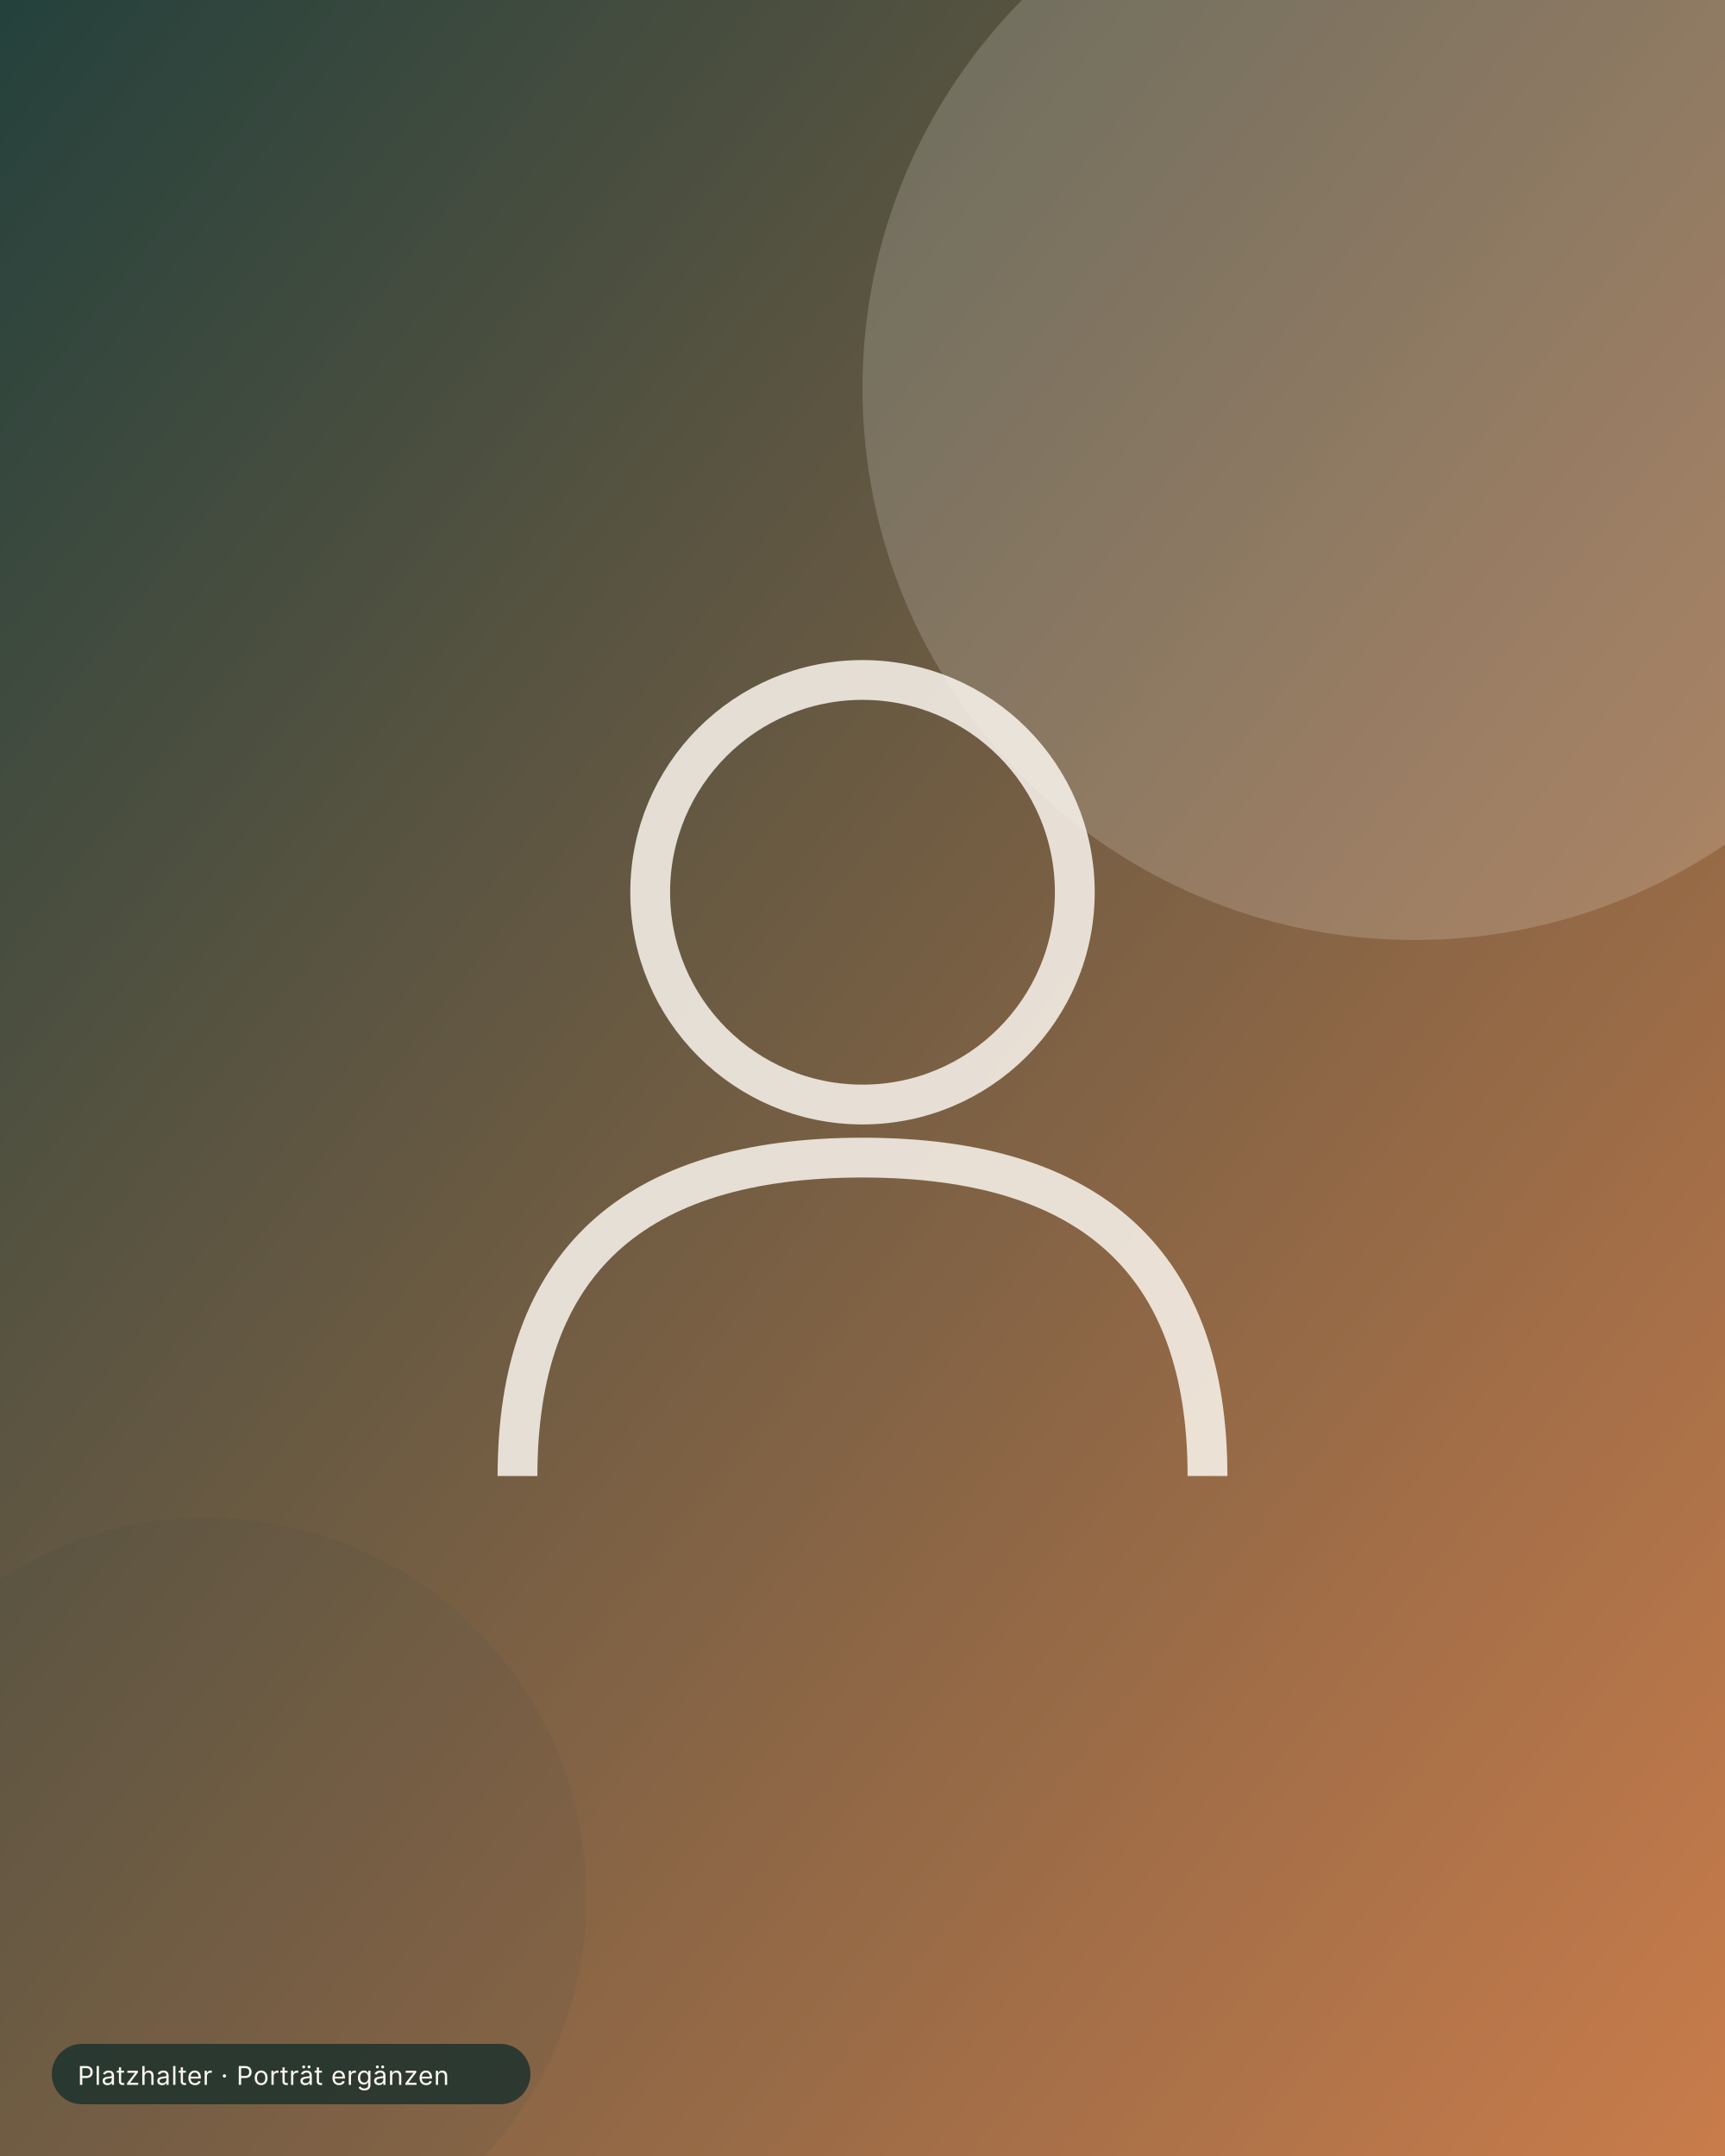
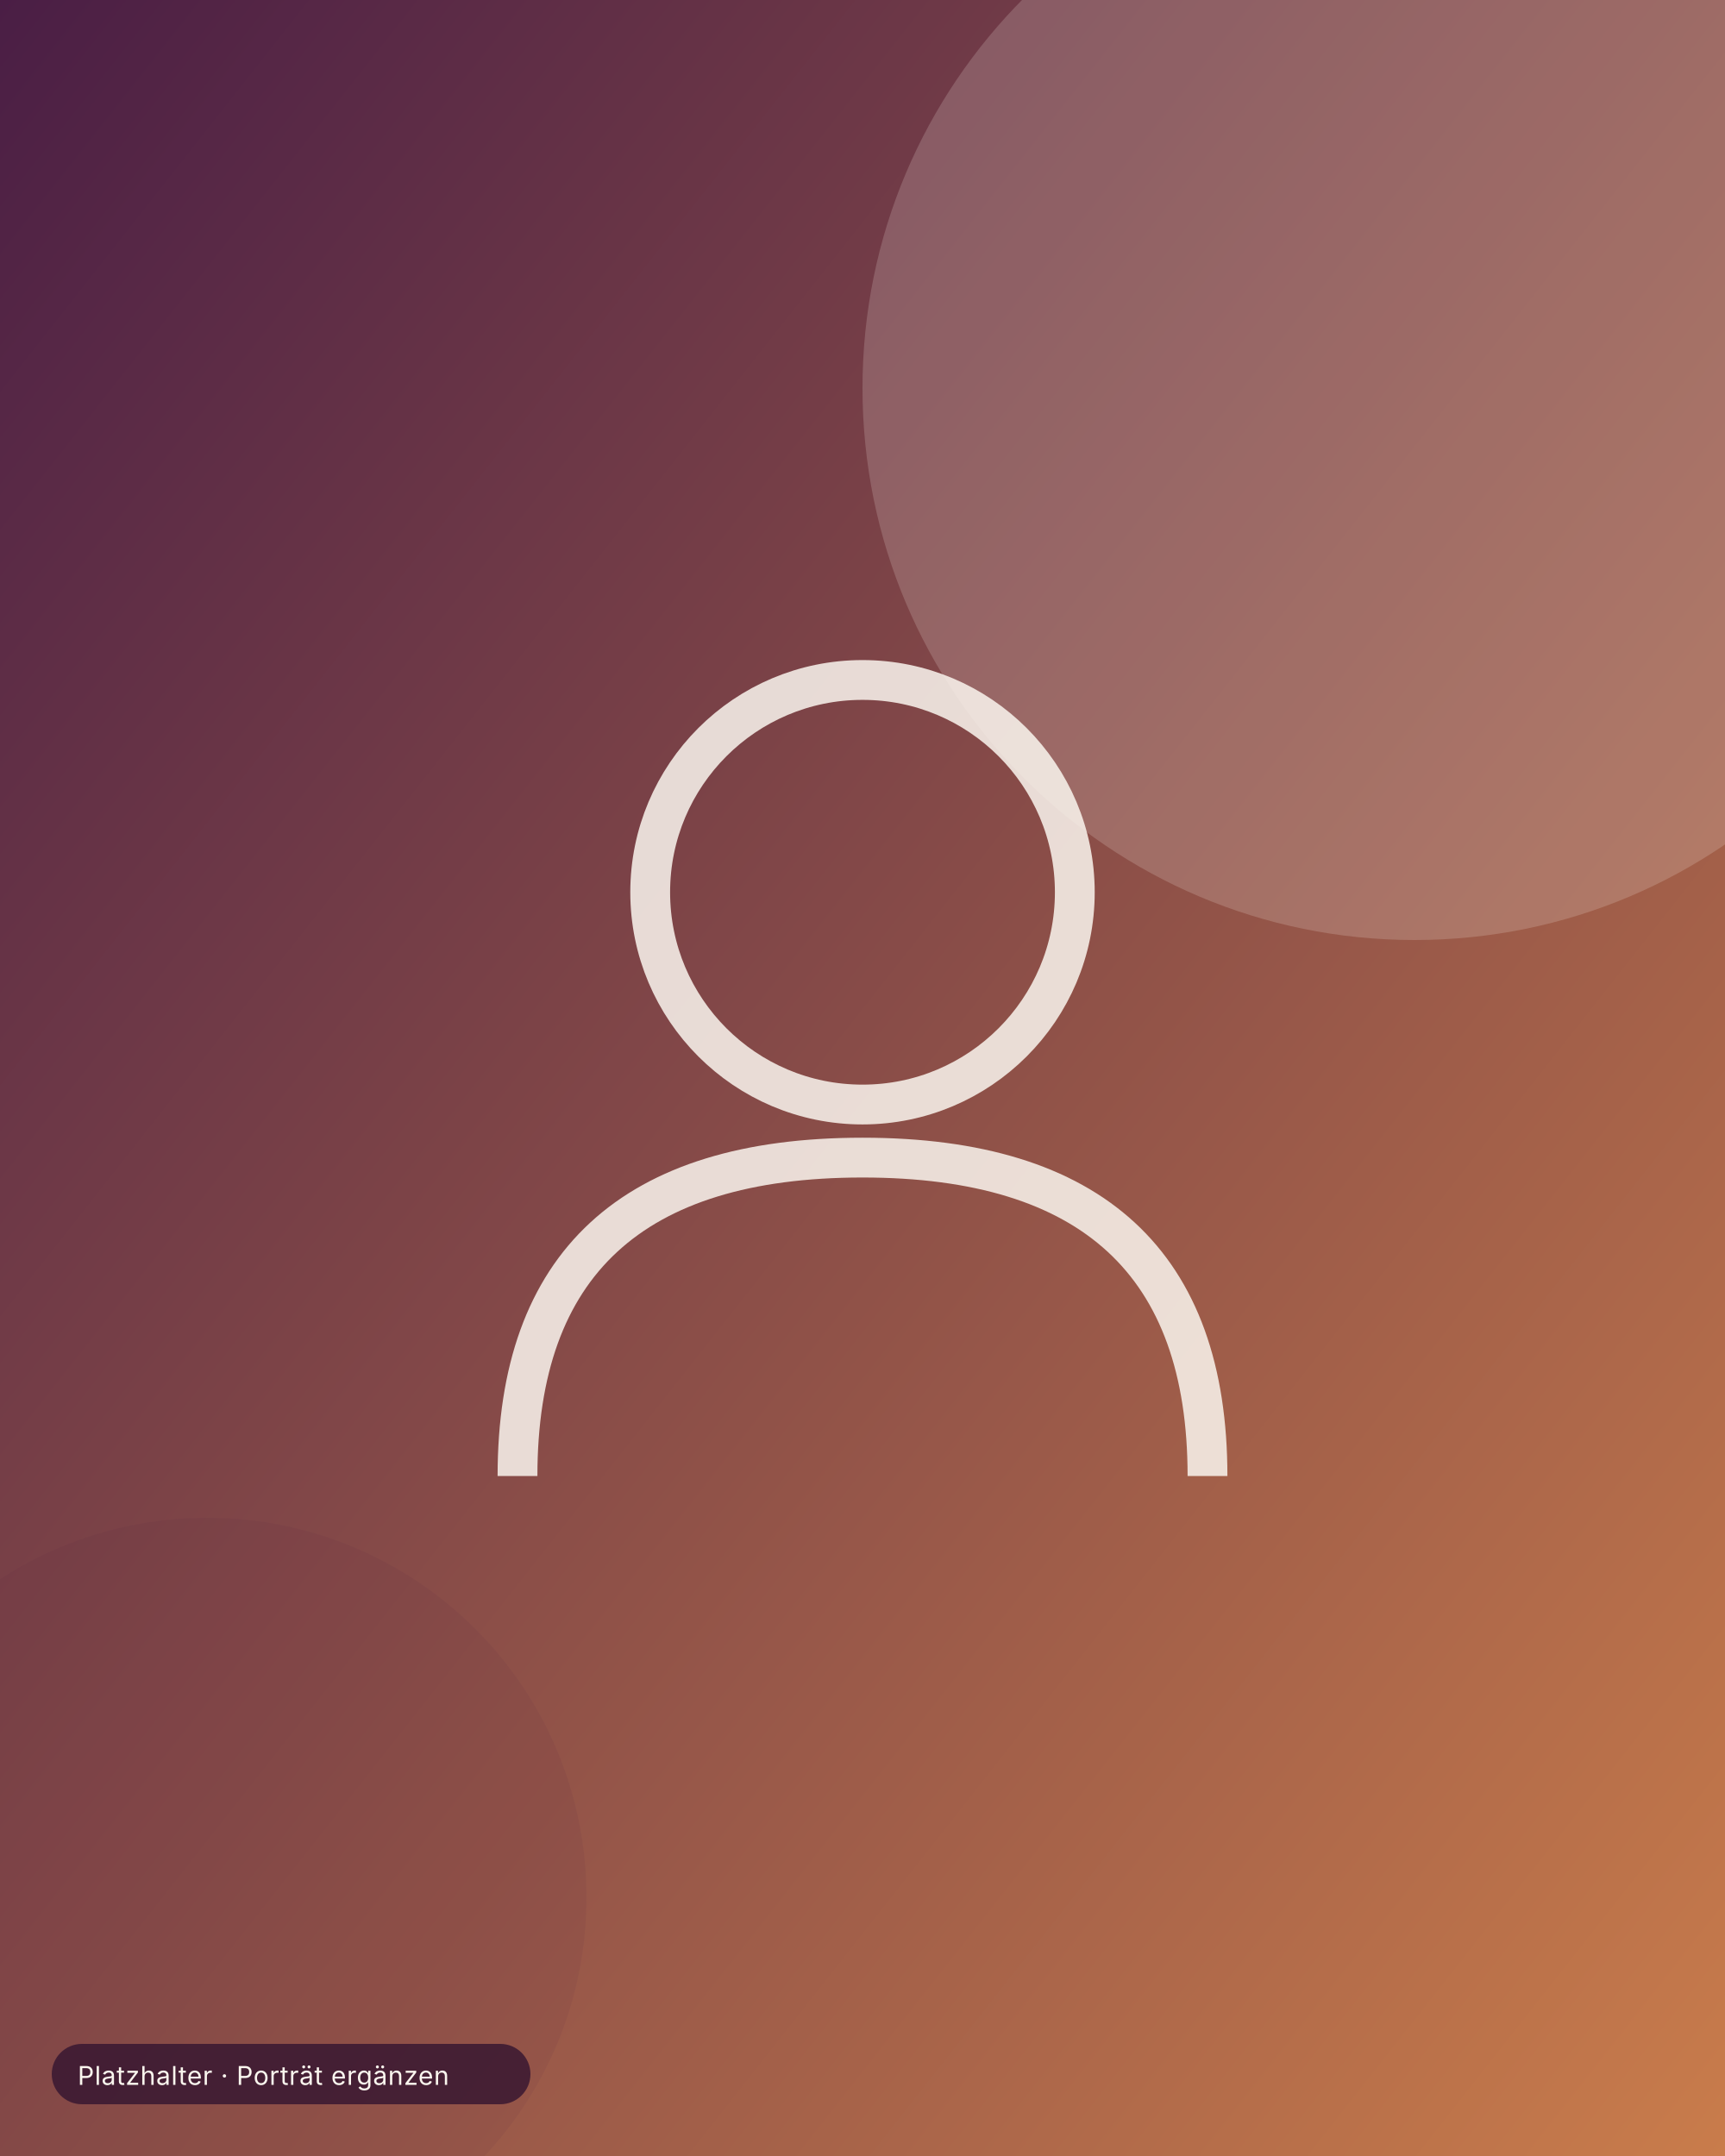
<svg xmlns="http://www.w3.org/2000/svg" width="800" height="1000" viewBox="0 0 800 1000" role="img" aria-label="Platzhalter · Porträt ergänzen">
  <defs>
    <linearGradient id="g-portrait-seraina" x1="0" y1="0" x2="1" y2="1">
-       <stop offset="0%" stop-color="#24413c" />
+       <stop offset="0%" stop-color="#4a1e45" />
      <stop offset="100%" stop-color="#c97c4b" />
    </linearGradient>
  </defs>
  <rect width="800" height="1000" fill="url(#g-portrait-seraina)" />
  <circle cx="656" cy="180" r="256" fill="#faf6ee" opacity="0.18" />
-   <circle cx="96" cy="880" r="176" fill="#24413c" opacity="0.08" />
+   <circle cx="96" cy="880" r="176" fill="#4a1e45" opacity="0.08" />
  <g transform="translate(400, 500)" color="#faf6ee" opacity="0.85">
    <g transform="scale(6.153846)">
      <circle cx="0" cy="-14" r="16" fill="none" stroke="currentColor" stroke-width="3" />
      <path d="M-26,30 q0,-24 26,-24 q26,0 26,24" fill="none" stroke="currentColor" stroke-width="3" />
    </g>
  </g>
  <g transform="translate(24, 976)">
-     <rect x="0" y="-28" width="222" height="28" rx="14" fill="#1a302c" opacity="0.82" />
+     <rect x="0" y="-28" width="222" height="28" rx="14" fill="#341530" opacity="0.82" />
    <text x="12" y="-9" font-family="Inter, sans-serif" font-size="12" fill="#faf6ee" letter-spacing="0.02em">Platzhalter · Porträt ergänzen</text>
  </g>
</svg>
